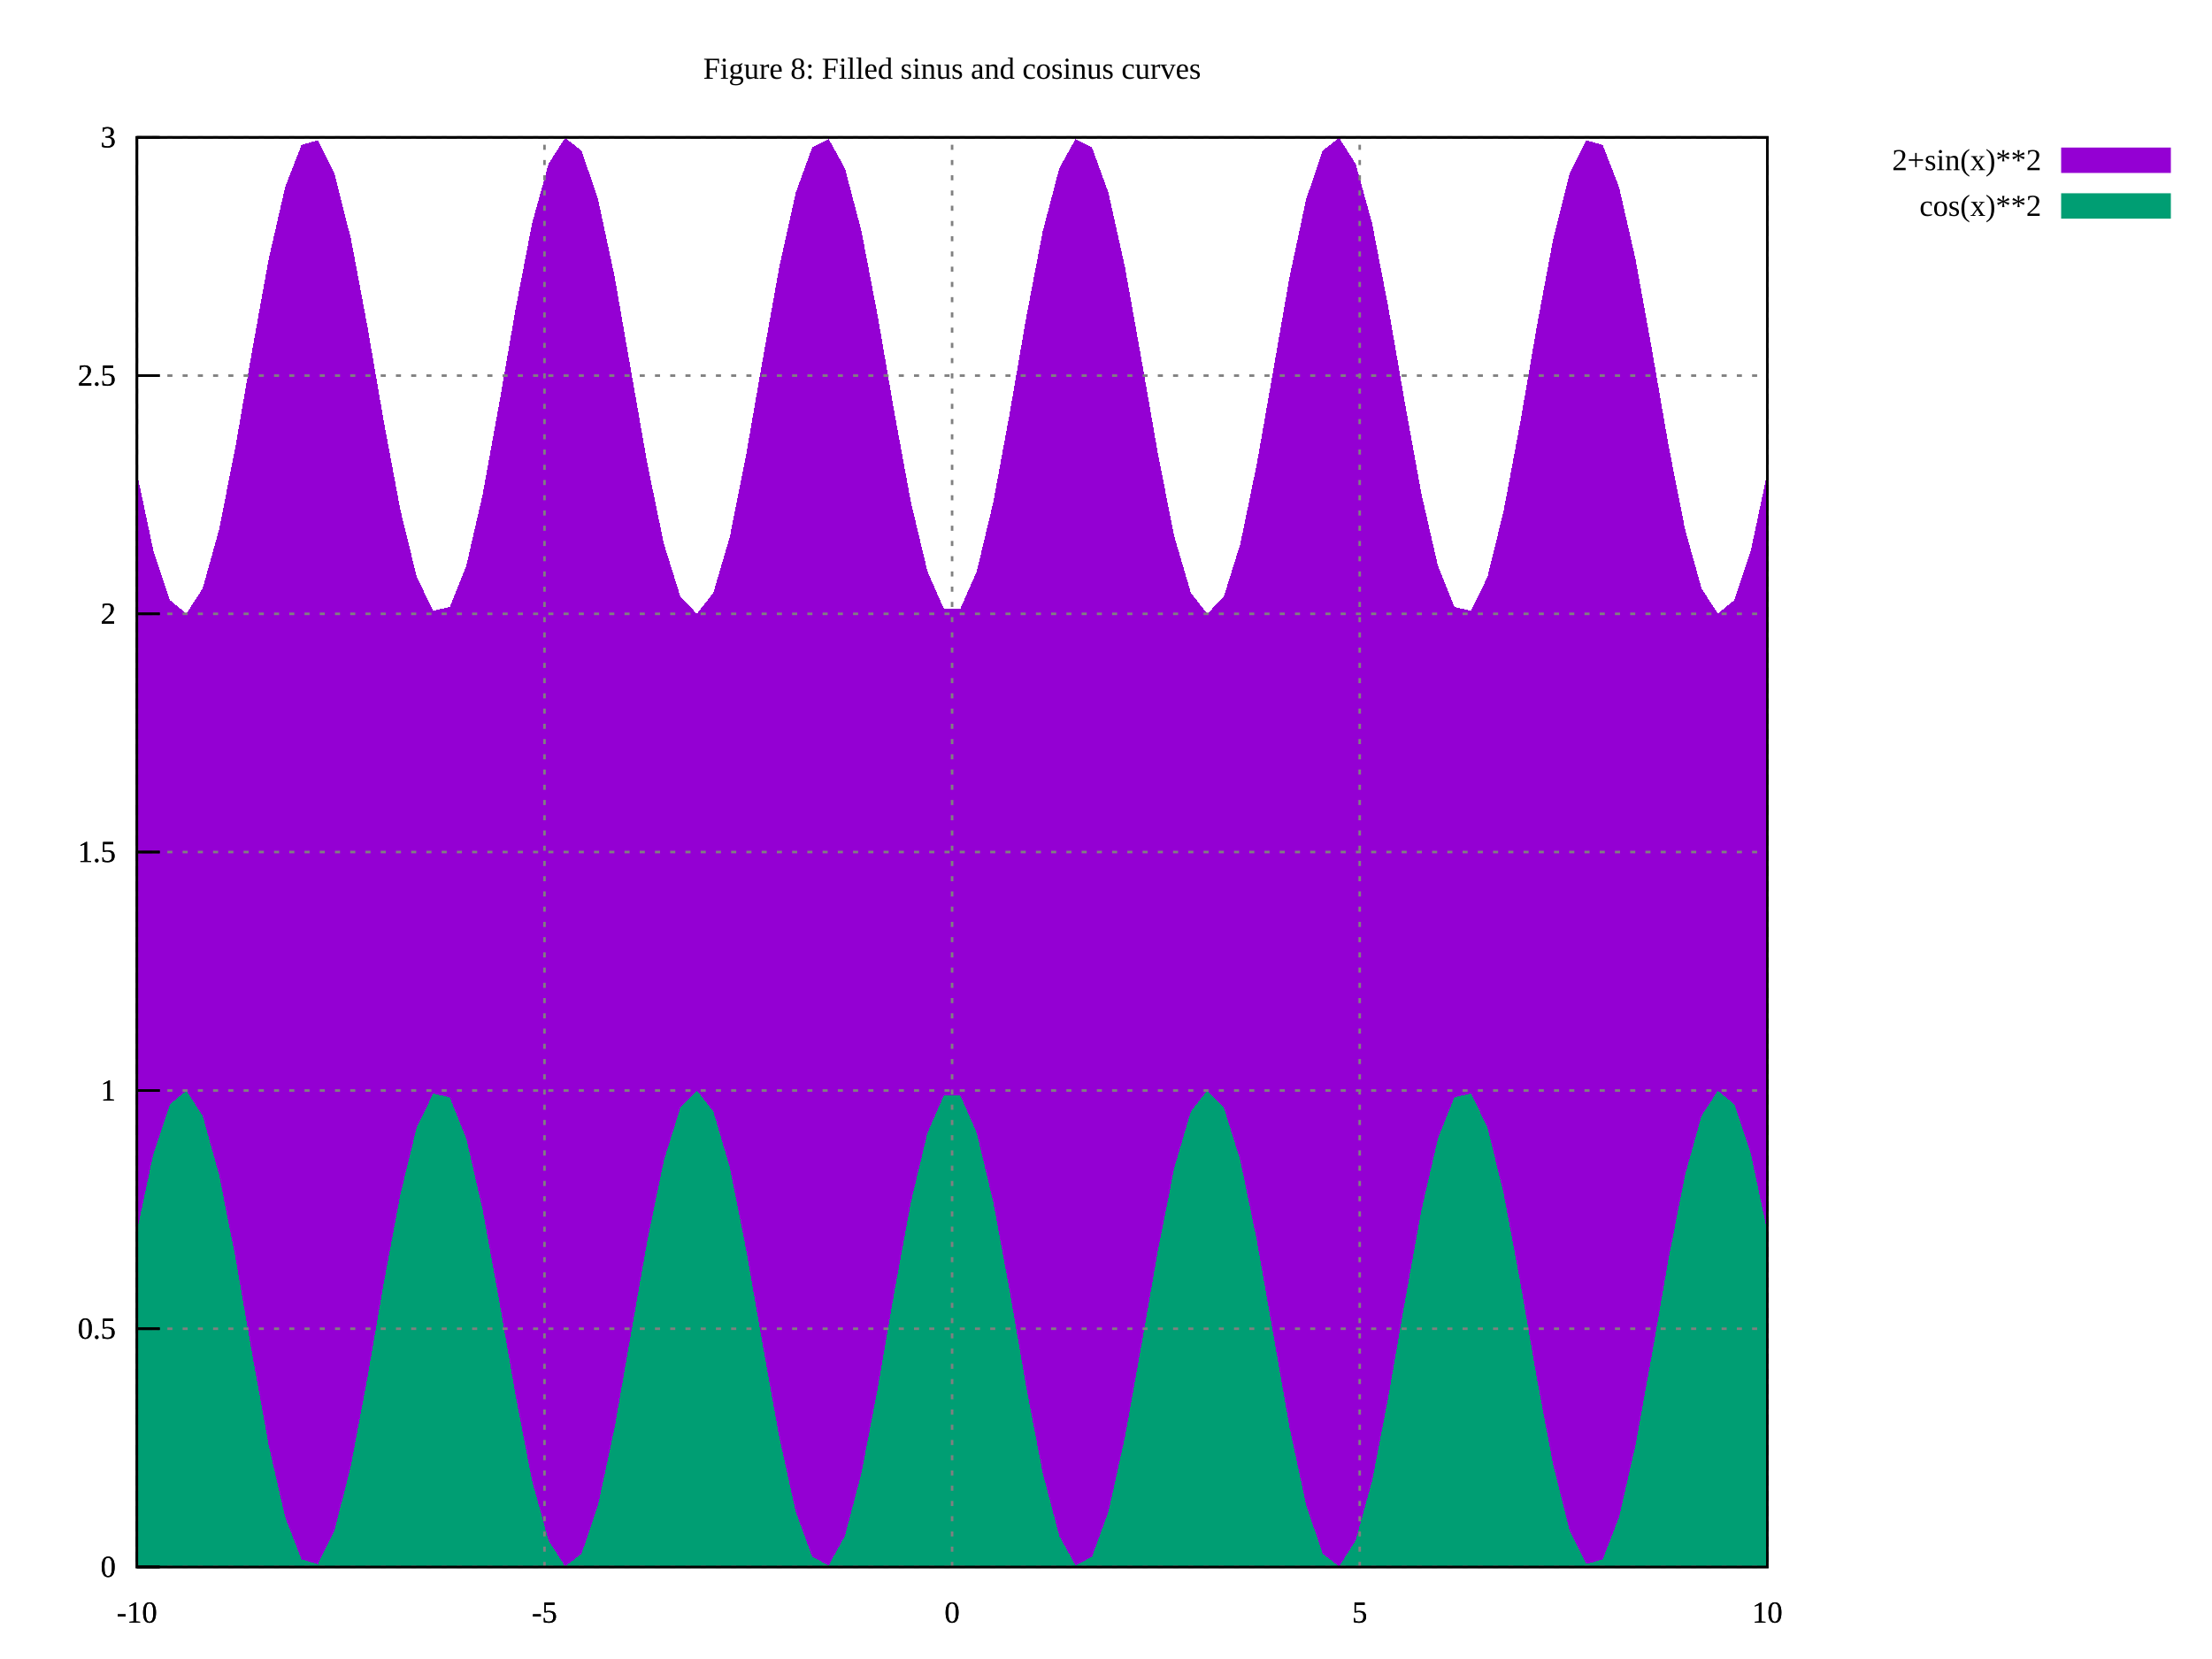
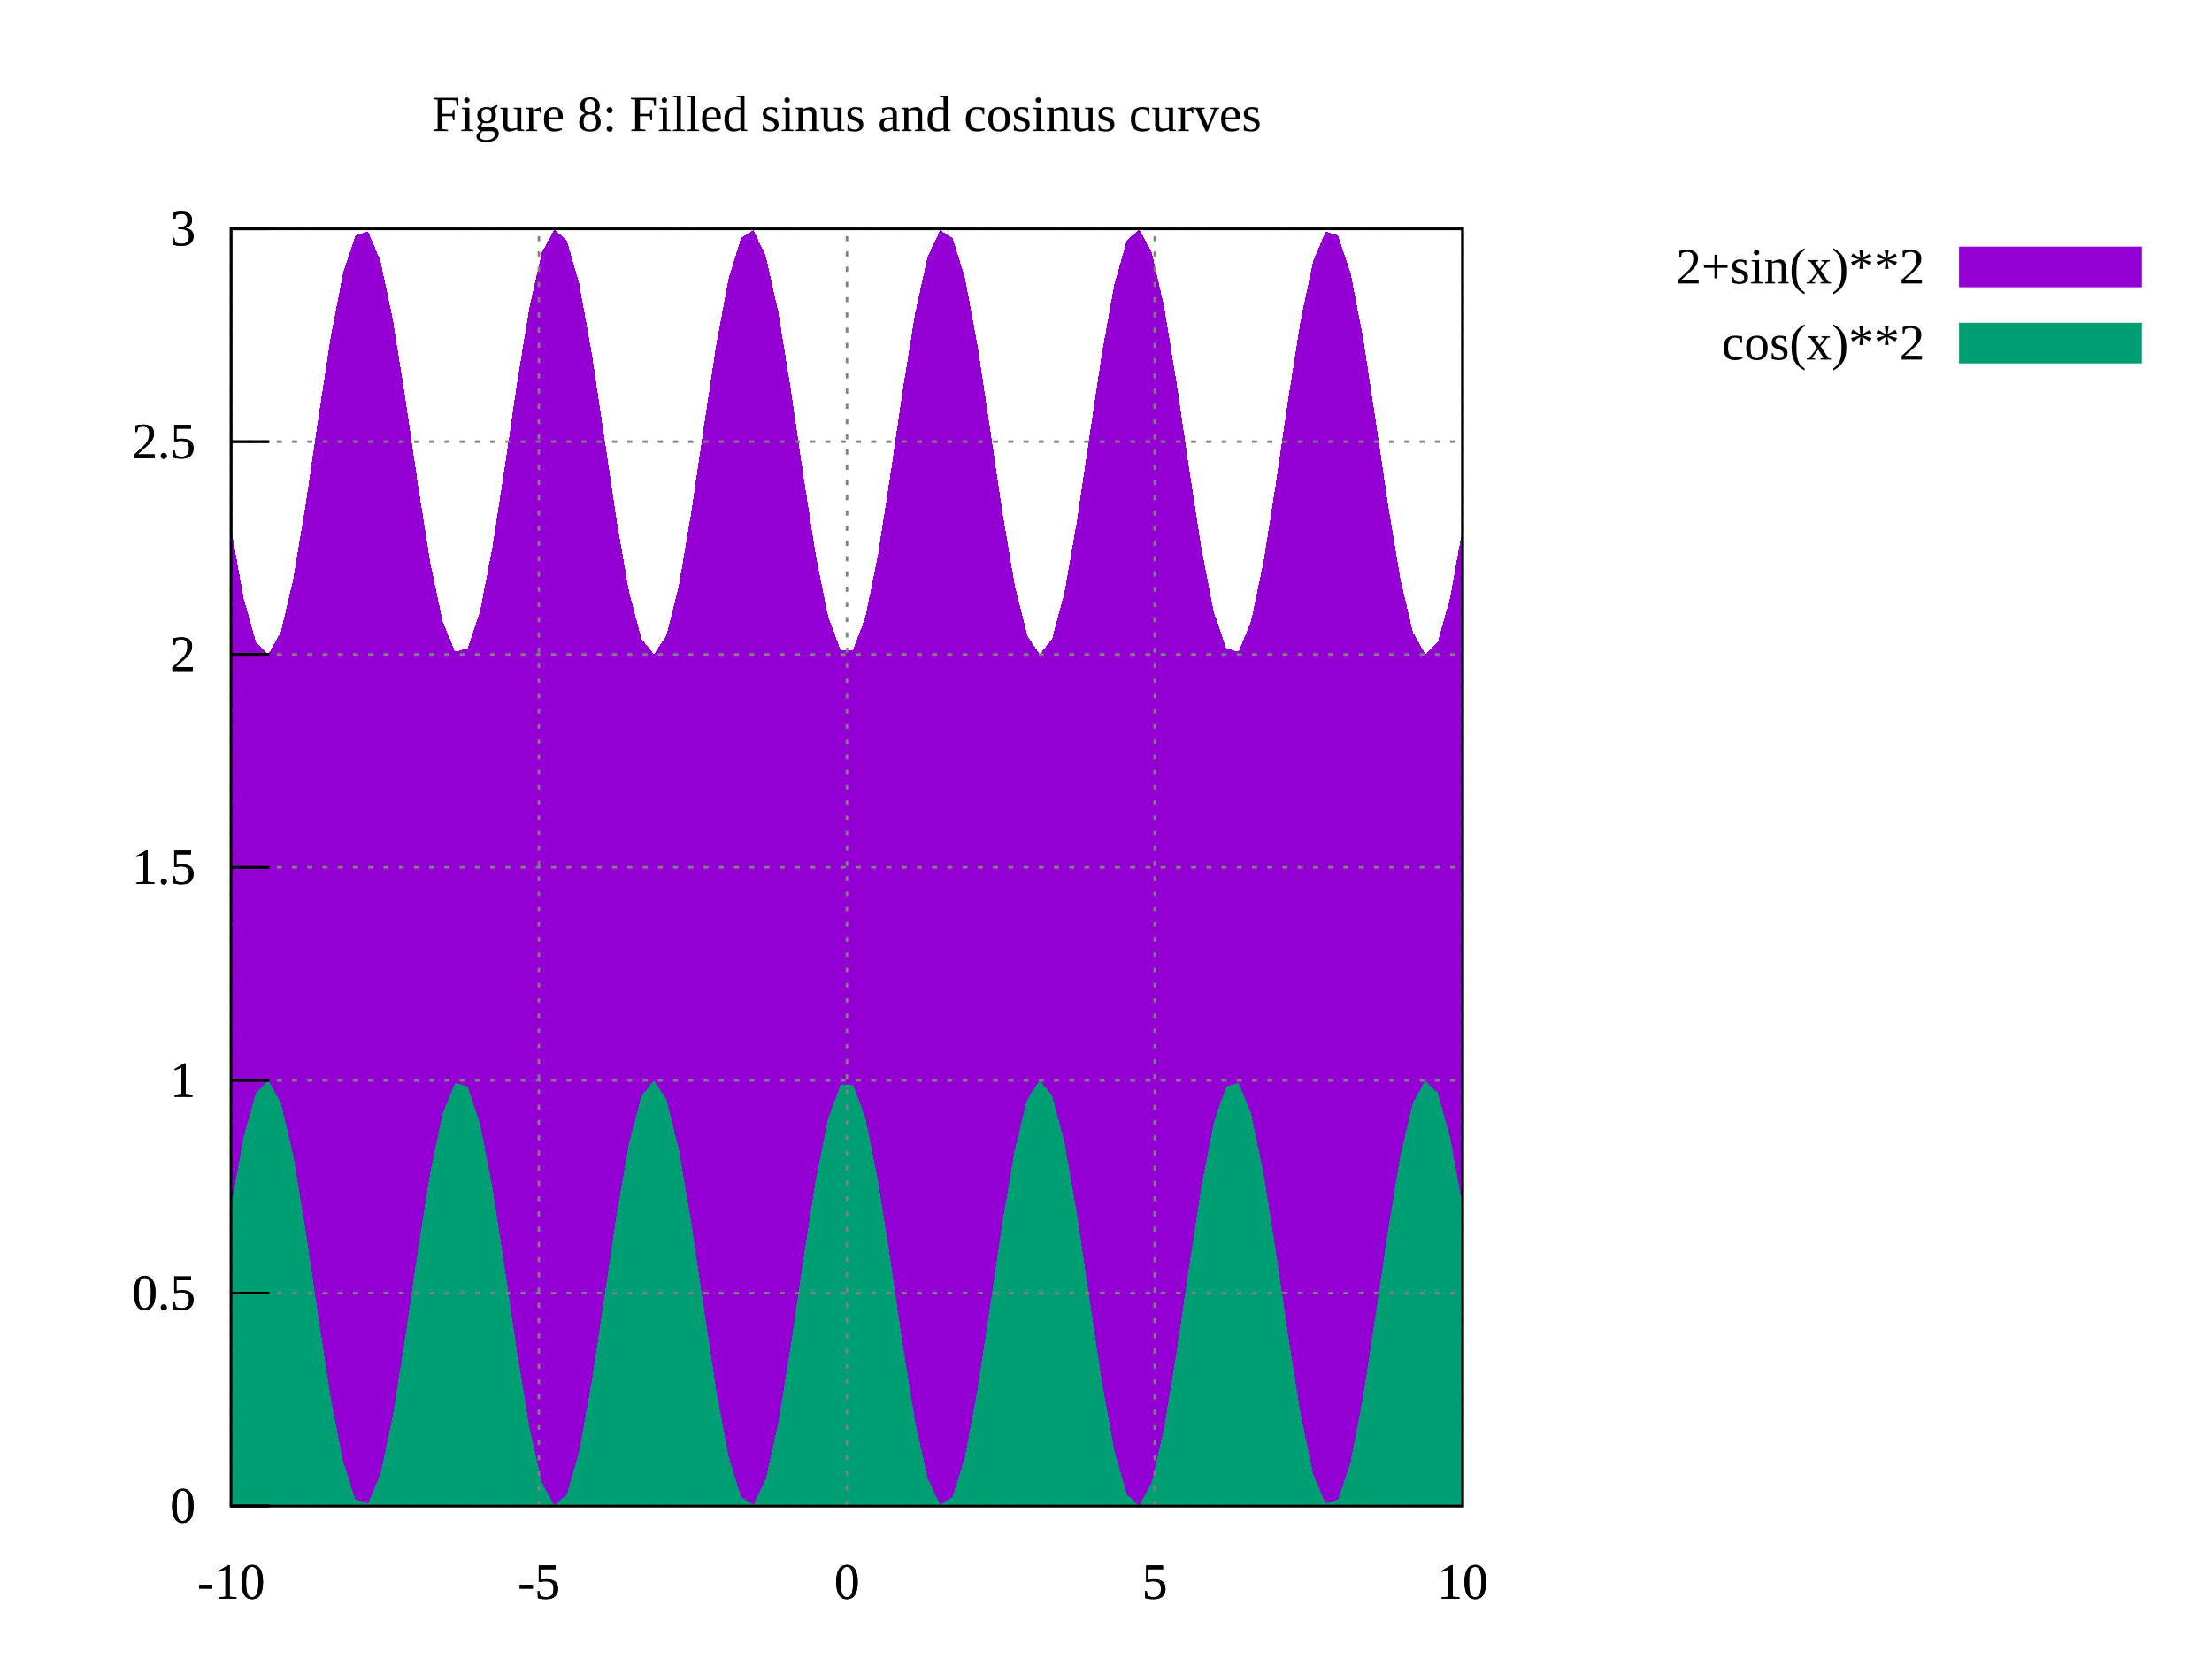
<svg xmlns="http://www.w3.org/2000/svg" xmlns:xlink="http://www.w3.org/1999/xlink" width="871" height="653" viewBox="0 0 871 653">
  <g id="gnuplot_canvas">
    <rect x="0" y="0" width="871" height="653" fill="none" />
    <defs>
      <circle id="gpDot" r="0.5" stroke-width="0.5" />
-       <path id="gpPt0" stroke-width="0.222" stroke="currentColor" d="M-1,0 h2 M0,-1 v2" />
-       <path id="gpPt1" stroke-width="0.222" stroke="currentColor" d="M-1,-1 L1,1 M1,-1 L-1,1" />
-       <path id="gpPt2" stroke-width="0.222" stroke="currentColor" d="M-1,0 L1,0 M0,-1 L0,1 M-1,-1 L1,1 M-1,1 L1,-1" />
-       <rect id="gpPt3" stroke-width="0.222" stroke="currentColor" x="-1" y="-1" width="2" height="2" />
-       <rect id="gpPt4" stroke-width="0.222" stroke="currentColor" fill="currentColor" x="-1" y="-1" width="2" height="2" />
-       <circle id="gpPt5" stroke-width="0.222" stroke="currentColor" cx="0" cy="0" r="1" />
+       <path id="gpPt0" stroke-width="0.133" stroke="currentColor" d="M-1,0 h2 M0,-1 v2" />
+       <path id="gpPt1" stroke-width="0.133" stroke="currentColor" d="M-1,-1 L1,1 M1,-1 L-1,1" />
+       <path id="gpPt2" stroke-width="0.133" stroke="currentColor" d="M-1,0 L1,0 M0,-1 L0,1 M-1,-1 L1,1 M-1,1 L1,-1" />
+       <rect id="gpPt3" stroke-width="0.133" stroke="currentColor" x="-1" y="-1" width="2" height="2" />
+       <rect id="gpPt4" stroke-width="0.133" stroke="currentColor" fill="currentColor" x="-1" y="-1" width="2" height="2" />
+       <circle id="gpPt5" stroke-width="0.133" stroke="currentColor" cx="0" cy="0" r="1" />
      <use xlink:href="#gpPt5" id="gpPt6" fill="currentColor" stroke="none" />
-       <path id="gpPt7" stroke-width="0.222" stroke="currentColor" d="M0,-1.33 L-1.33,0.67 L1.33,0.67 z" />
+       <path id="gpPt7" stroke-width="0.133" stroke="currentColor" d="M0,-1.33 L-1.33,0.67 L1.33,0.67 z" />
      <use xlink:href="#gpPt7" id="gpPt8" fill="currentColor" stroke="none" />
      <use xlink:href="#gpPt7" id="gpPt9" stroke="currentColor" transform="rotate(180)" />
      <use xlink:href="#gpPt9" id="gpPt10" fill="currentColor" stroke="none" />
      <use xlink:href="#gpPt3" id="gpPt11" stroke="currentColor" transform="rotate(45)" />
      <use xlink:href="#gpPt11" id="gpPt12" fill="currentColor" stroke="none" />
-       <path id="gpPt13" stroke-width="0.222" stroke="currentColor" d="M0,1.330 L1.265,0.411 L0.782,-1.067 L-0.782,-1.076 L-1.265,0.411 z" />
+       <path id="gpPt13" stroke-width="0.133" stroke="currentColor" d="M0,1.330 L1.265,0.411 L0.782,-1.067 L-0.782,-1.076 L-1.265,0.411 z" />
      <use xlink:href="#gpPt13" id="gpPt14" fill="currentColor" stroke="none" />
      <filter id="textbox" filterUnits="objectBoundingBox" x="0" y="0" height="1" width="1">
        <feFlood flood-color="white" flood-opacity="1" result="bgnd" />
        <feComposite in="SourceGraphic" in2="bgnd" operator="atop" />
      </filter>
      <filter id="greybox" filterUnits="objectBoundingBox" x="0" y="0" height="1" width="1">
        <feFlood flood-color="lightgrey" flood-opacity="1" result="grey" />
        <feComposite in="SourceGraphic" in2="grey" operator="atop" />
      </filter>
    </defs>
    <g fill="none" color="white" stroke="currentColor" stroke-width="1.00" stroke-linecap="butt" stroke-linejoin="miter">
</g>
    <g fill="none" color="black" stroke="currentColor" stroke-width="1.00" stroke-linecap="butt" stroke-linejoin="miter">
-       <path stroke="black" d="M53.9,54.1 L53.9,617.0 L695.9,617.0 L695.9,54.1 L53.9,54.1 Z  " />
-     </g>
-     <g fill="none" color="black" stroke="currentColor" stroke-width="1.00" stroke-linecap="butt" stroke-linejoin="miter">
-       <g transform="translate(374.9,31.0)" stroke="none" fill="black" font-family="Times New Roman" font-size="12.00" text-anchor="middle">
+       <path stroke="black" d="M91.0,90.1 L91.0,593.0 L575.9,593.0 L575.9,90.1 L91.0,90.1 Z  " />
+     </g>
+     <g fill="none" color="black" stroke="currentColor" stroke-width="1.00" stroke-linecap="butt" stroke-linejoin="miter">
+       <g transform="translate(333.4,51.6)" stroke="none" fill="black" font-family="Times New Roman" font-size="20.00" text-anchor="middle">
        <text>
          <tspan font-family="Times New Roman">Figure 8: Filled sinus and cosinus curves</tspan>
        </text>
      </g>
    </g>
    <g id="gnuplot_plot_1">
      <g fill="none" color="black" stroke="currentColor" stroke-width="1.00" stroke-linecap="butt" stroke-linejoin="miter">
-         <g transform="translate(803.8,67.0)" stroke="none" fill="black" font-family="Times New Roman" font-size="12.00" text-anchor="end">
+         <g transform="translate(757.9,111.6)" stroke="none" fill="black" font-family="Times New Roman" font-size="20.00" text-anchor="end">
          <text>2+sin(x)**2</text>
        </g>
      </g>
      <g fill="none" color="black" stroke="currentColor" stroke-width="1.00" stroke-linecap="butt" stroke-linejoin="miter">
        <g stroke="none" shape-rendering="crispEdges">
-           <polygon fill="rgb(148,   0, 211)" points="812.1,67.6 854.3,67.6 854.3,58.6 812.1,58.6 " />
-         </g>
-         <path stroke="rgb(148,   0, 211)" d="M812.1,67.6 L854.3,67.6 L854.3,58.6 L812.1,58.6 L812.1,67.6 Z  " />
+           <polygon fill="rgb(148,   0, 211)" points="771.9,112.6 842.9,112.6 842.9,97.6 771.9,97.6 " />
+         </g>
+         <path stroke="rgb(148,   0, 211)" d="M771.9,112.6 L842.9,112.6 L842.9,97.6 L771.9,97.6 L771.9,112.6 Z  " />
      </g>
      <g fill="none" color="black" stroke="currentColor" stroke-width="1.00" stroke-linecap="butt" stroke-linejoin="miter">
        <g stroke="none" shape-rendering="crispEdges">
-           <polygon fill="rgb(148,   0, 211)" points="53.9,186.2 60.4,216.8 66.9,236.3 73.4,241.6 79.8,231.7 86.3,208.4 92.8,175.4 99.3,137.9 105.8,102.0 112.3,73.6 118.7,57.1 125.2,55.2 131.7,68.3 138.2,94.1 144.7,128.7 151.2,166.4 157.7,201.0 164.1,227.2 170.6,240.5 177.1,239.0 183.6,222.8 190.1,194.5 196.6,158.7 203.1,121.2 209.5,88.0 216.0,64.5 222.5,54.3 229.0,59.3 235.5,78.5 242.0,108.9 248.4,145.6 254.9,182.6 261.4,214.1 267.9,234.9 274.4,241.7 280.9,233.4 287.4,211.3 293.8,179.0 300.3,141.7 306.8,105.4 313.3,76.0 319.8,58.1 326.3,54.7 332.7,66.3 339.2,91.0 345.7,124.9 352.2,162.6 358.7,197.8 365.2,225.0 371.7,239.8 378.1,239.8 384.6,225.0 391.1,197.8 397.6,162.6 404.1,124.9 410.6,91.0 417.1,66.3 423.5,54.7 430.0,58.1 436.5,76.0 443.0,105.4 449.5,141.7 456.0,179.0 462.4,211.3 468.9,233.4 475.4,241.7 481.9,234.9 488.4,214.1 494.9,182.6 501.4,145.6 507.8,108.9 514.3,78.5 520.8,59.3 527.3,54.3 533.8,64.5 540.3,88.0 546.7,121.2 553.2,158.7 559.7,194.5 566.2,222.8 572.7,239.0 579.2,240.5 585.7,227.2 592.1,201.0 598.6,166.4 605.1,128.7 611.6,94.1 618.1,68.3 624.6,55.2 631.1,57.1 637.5,73.6 644.0,102.0 650.5,137.9 657.0,175.4 663.5,208.4 670.0,231.7 676.4,241.6 682.9,236.3 689.4,216.8 695.9,186.2 695.9,617.0 53.9,617.0 " />
+           <polygon fill="rgb(148,   0, 211)" points="91.0,208.1 95.9,235.4 100.8,252.9 105.7,257.6 110.6,248.8 115.5,228.0 120.4,198.4 125.3,165.0 130.2,132.9 135.1,107.5 140.0,92.7 144.9,91.1 149.8,102.7 154.7,125.9 159.6,156.8 164.5,190.4 169.4,221.4 174.3,244.7 179.2,256.7 184.1,255.3 189.0,240.8 193.9,215.5 198.8,183.6 203.7,150.1 208.6,120.4 213.4,99.3 218.3,90.3 223.2,94.7 228.1,111.9 233.0,139.1 237.9,171.8 242.8,204.9 247.7,233.1 252.6,251.6 257.5,257.7 262.4,250.3 267.3,230.6 272.2,201.7 277.1,168.4 282.0,136.0 286.9,109.6 291.8,93.7 296.7,90.6 301.6,101.0 306.5,123.1 311.4,153.4 316.3,187.0 321.2,218.5 326.1,242.8 331.0,256.0 335.9,256.0 340.8,242.8 345.7,218.5 350.6,187.0 355.5,153.4 360.4,123.1 365.3,101.0 370.2,90.6 375.1,93.7 380.0,109.6 384.9,136.0 389.8,168.4 394.7,201.7 399.6,230.6 404.5,250.3 409.4,257.7 414.3,251.6 419.2,233.1 424.1,204.9 429.0,171.8 433.9,139.1 438.8,111.9 443.7,94.7 448.6,90.3 453.5,99.3 458.3,120.4 463.2,150.1 468.1,183.6 473.0,215.5 477.9,240.8 482.8,255.3 487.7,256.7 492.6,244.7 497.5,221.4 502.4,190.4 507.3,156.8 512.2,125.9 517.1,102.7 522.0,91.1 526.9,92.7 531.8,107.5 536.7,132.9 541.6,165.0 546.5,198.4 551.4,228.0 556.3,248.8 561.2,257.6 566.1,252.9 571.0,235.4 575.9,208.1 575.9,593.0 91.0,593.0 " />
        </g>
      </g>
    </g>
    <g id="gnuplot_plot_2">
      <g fill="none" color="black" stroke="currentColor" stroke-width="1.00" stroke-linecap="butt" stroke-linejoin="miter">
-         <g transform="translate(803.8,85.0)" stroke="none" fill="black" font-family="Times New Roman" font-size="12.00" text-anchor="end">
+         <g transform="translate(757.9,141.6)" stroke="none" fill="black" font-family="Times New Roman" font-size="20.00" text-anchor="end">
          <text>cos(x)**2</text>
        </g>
      </g>
      <g fill="none" color="black" stroke="currentColor" stroke-width="1.00" stroke-linecap="butt" stroke-linejoin="miter">
        <g stroke="none" shape-rendering="crispEdges">
-           <polygon fill="rgb(  0, 158, 115)" points="812.1,85.6 854.3,85.6 854.3,76.6 812.1,76.6 " />
-         </g>
-         <path stroke="rgb(  0, 158, 115)" d="M812.1,85.6 L854.3,85.6 L854.3,76.6 L812.1,76.6 L812.1,85.6 Z  " />
+           <polygon fill="rgb(  0, 158, 115)" points="771.9,142.6 842.9,142.6 842.9,127.6 771.9,127.6 " />
+         </g>
+         <path stroke="rgb(  0, 158, 115)" d="M771.9,142.6 L842.9,142.6 L842.9,127.6 L771.9,127.6 L771.9,142.6 Z  " />
      </g>
      <g fill="none" color="black" stroke="currentColor" stroke-width="1.00" stroke-linecap="butt" stroke-linejoin="miter">
        <g stroke="none" shape-rendering="crispEdges">
-           <polygon fill="rgb(  0, 158, 115)" points="53.9,484.9 60.4,454.3 66.9,434.8 73.4,429.5 79.8,439.4 86.3,462.7 92.8,495.7 99.3,533.2 105.8,569.1 112.3,597.5 118.7,614.0 125.2,615.9 131.7,602.8 138.2,577.0 144.7,542.4 151.2,504.7 157.7,470.1 164.1,443.9 170.6,430.6 177.1,432.1 183.6,448.3 190.1,476.6 196.6,512.4 203.1,549.9 209.5,583.1 216.0,606.6 222.5,616.8 229.0,611.8 235.5,592.6 242.0,562.2 248.4,525.5 254.9,488.5 261.4,457.0 267.9,436.2 274.4,429.4 280.9,437.7 287.4,459.8 293.8,492.1 300.3,529.4 306.8,565.7 313.3,595.1 319.8,613.0 326.3,616.4 332.7,604.8 339.2,580.1 345.7,546.2 352.2,508.5 358.7,473.3 365.2,446.1 371.7,431.3 378.1,431.3 384.6,446.1 391.1,473.3 397.6,508.5 404.1,546.2 410.6,580.1 417.1,604.8 423.5,616.4 430.0,613.0 436.5,595.1 443.0,565.7 449.5,529.4 456.0,492.1 462.4,459.8 468.9,437.7 475.4,429.4 481.9,436.2 488.4,457.0 494.9,488.5 501.4,525.5 507.8,562.2 514.3,592.6 520.8,611.8 527.3,616.8 533.8,606.6 540.3,583.1 546.7,549.9 553.2,512.4 559.7,476.6 566.2,448.3 572.7,432.1 579.2,430.6 585.7,443.9 592.1,470.1 598.6,504.7 605.1,542.4 611.6,577.0 618.1,602.8 624.6,615.9 631.1,614.0 637.5,597.5 644.0,569.1 650.5,533.2 657.0,495.7 663.5,462.7 670.0,439.4 676.4,429.5 682.9,434.8 689.4,454.3 695.9,484.9 695.9,617.0 53.9,617.0 " />
-         </g>
-       </g>
-     </g>
-     <g fill="none" color="black" stroke="currentColor" stroke-width="1.00" stroke-linecap="butt" stroke-linejoin="miter">
- </g>
-     <g fill="none" color="gray" stroke="currentColor" stroke-width="1.00" stroke-linecap="butt" stroke-linejoin="miter">
-       <path stroke="gray" stroke-dasharray="2,4" class="gridline" d="M53.9,617.0 L695.9,617.0  " />
-     </g>
-     <g fill="none" color="black" stroke="currentColor" stroke-width="1.00" stroke-linecap="butt" stroke-linejoin="miter">
-       <path stroke="black" d="M53.9,617.0 L62.9,617.0  " />
-       <g transform="translate(45.6,620.9)" stroke="none" fill="black" font-family="Times New Roman" font-size="12.00" text-anchor="end">
+           <polygon fill="rgb(  0, 158, 115)" points="91.0,475.0 95.9,447.7 100.8,430.2 105.7,425.5 110.6,434.3 115.5,455.1 120.4,484.7 125.3,518.1 130.2,550.2 135.1,575.6 140.0,590.4 144.9,592.0 149.8,580.4 154.7,557.2 159.6,526.3 164.5,492.7 169.4,461.7 174.3,438.4 179.2,426.4 184.1,427.8 189.0,442.3 193.9,467.6 198.8,499.5 203.7,533.0 208.6,562.7 213.4,583.8 218.3,592.8 223.2,588.4 228.1,571.2 233.0,544.0 237.9,511.3 242.8,478.2 247.7,450.0 252.6,431.5 257.5,425.4 262.4,432.8 267.3,452.5 272.2,481.4 277.1,514.7 282.0,547.1 286.9,573.5 291.8,589.4 296.7,592.5 301.6,582.1 306.5,560.0 311.4,529.7 316.3,496.1 321.2,464.6 326.1,440.3 331.0,427.1 335.9,427.1 340.8,440.3 345.7,464.6 350.6,496.1 355.5,529.7 360.4,560.0 365.3,582.1 370.2,592.5 375.1,589.4 380.0,573.5 384.9,547.1 389.8,514.7 394.7,481.4 399.6,452.5 404.5,432.8 409.4,425.4 414.3,431.5 419.2,450.0 424.1,478.2 429.0,511.3 433.9,544.0 438.8,571.2 443.7,588.4 448.6,592.8 453.5,583.8 458.3,562.7 463.2,533.0 468.1,499.5 473.0,467.6 477.9,442.3 482.8,427.8 487.7,426.4 492.6,438.4 497.5,461.7 502.4,492.7 507.3,526.3 512.2,557.2 517.1,580.4 522.0,592.0 526.9,590.4 531.8,575.6 536.7,550.2 541.6,518.1 546.5,484.7 551.4,455.1 556.3,434.3 561.2,425.5 566.1,430.2 571.0,447.7 575.9,475.0 575.9,593.0 91.0,593.0 " />
+         </g>
+       </g>
+     </g>
+     <g fill="none" color="black" stroke="currentColor" stroke-width="1.00" stroke-linecap="butt" stroke-linejoin="miter">
+ </g>
+     <g fill="none" color="gray" stroke="currentColor" stroke-width="1.00" stroke-linecap="butt" stroke-linejoin="miter">
+       <path stroke="gray" stroke-dasharray="2,4" class="gridline" d="M91.0,593.0 L575.9,593.0  " />
+     </g>
+     <g fill="none" color="black" stroke="currentColor" stroke-width="1.00" stroke-linecap="butt" stroke-linejoin="miter">
+       <path stroke="black" d="M91.0,593.0 L106.0,593.0  " />
+       <g transform="translate(77.0,599.5)" stroke="none" fill="black" font-family="Times New Roman" font-size="20.00" text-anchor="end">
        <text>
          <tspan font-family="Times New Roman"> 0</tspan>
        </text>
      </g>
    </g>
    <g fill="none" color="black" stroke="currentColor" stroke-width="1.00" stroke-linecap="butt" stroke-linejoin="miter">
</g>
    <g fill="none" color="gray" stroke="currentColor" stroke-width="1.00" stroke-linecap="butt" stroke-linejoin="miter">
-       <path stroke="gray" stroke-dasharray="2,4" class="gridline" d="M53.9,523.2 L695.9,523.2  " />
-     </g>
-     <g fill="none" color="black" stroke="currentColor" stroke-width="1.00" stroke-linecap="butt" stroke-linejoin="miter">
-       <path stroke="black" d="M53.9,523.2 L62.9,523.2  " />
-       <g transform="translate(45.6,527.1)" stroke="none" fill="black" font-family="Times New Roman" font-size="12.00" text-anchor="end">
+       <path stroke="gray" stroke-dasharray="2,4" class="gridline" d="M91.0,509.2 L575.9,509.2  " />
+     </g>
+     <g fill="none" color="black" stroke="currentColor" stroke-width="1.00" stroke-linecap="butt" stroke-linejoin="miter">
+       <path stroke="black" d="M91.0,509.2 L106.0,509.2  " />
+       <g transform="translate(77.0,515.7)" stroke="none" fill="black" font-family="Times New Roman" font-size="20.00" text-anchor="end">
        <text>
          <tspan font-family="Times New Roman"> 0.5</tspan>
        </text>
      </g>
    </g>
    <g fill="none" color="black" stroke="currentColor" stroke-width="1.00" stroke-linecap="butt" stroke-linejoin="miter">
</g>
    <g fill="none" color="gray" stroke="currentColor" stroke-width="1.00" stroke-linecap="butt" stroke-linejoin="miter">
-       <path stroke="gray" stroke-dasharray="2,4" class="gridline" d="M53.9,429.4 L695.9,429.4  " />
-     </g>
-     <g fill="none" color="black" stroke="currentColor" stroke-width="1.00" stroke-linecap="butt" stroke-linejoin="miter">
-       <path stroke="black" d="M53.9,429.4 L62.9,429.4  " />
-       <g transform="translate(45.6,433.3)" stroke="none" fill="black" font-family="Times New Roman" font-size="12.00" text-anchor="end">
+       <path stroke="gray" stroke-dasharray="2,4" class="gridline" d="M91.0,425.4 L575.9,425.4  " />
+     </g>
+     <g fill="none" color="black" stroke="currentColor" stroke-width="1.00" stroke-linecap="butt" stroke-linejoin="miter">
+       <path stroke="black" d="M91.0,425.4 L106.0,425.4  " />
+       <g transform="translate(77.0,431.9)" stroke="none" fill="black" font-family="Times New Roman" font-size="20.00" text-anchor="end">
        <text>
          <tspan font-family="Times New Roman"> 1</tspan>
        </text>
      </g>
    </g>
    <g fill="none" color="black" stroke="currentColor" stroke-width="1.00" stroke-linecap="butt" stroke-linejoin="miter">
</g>
    <g fill="none" color="gray" stroke="currentColor" stroke-width="1.00" stroke-linecap="butt" stroke-linejoin="miter">
-       <path stroke="gray" stroke-dasharray="2,4" class="gridline" d="M53.9,335.5 L695.9,335.5  " />
-     </g>
-     <g fill="none" color="black" stroke="currentColor" stroke-width="1.00" stroke-linecap="butt" stroke-linejoin="miter">
-       <path stroke="black" d="M53.9,335.5 L62.9,335.5  " />
-       <g transform="translate(45.6,339.4)" stroke="none" fill="black" font-family="Times New Roman" font-size="12.00" text-anchor="end">
+       <path stroke="gray" stroke-dasharray="2,4" class="gridline" d="M91.0,341.5 L575.9,341.5  " />
+     </g>
+     <g fill="none" color="black" stroke="currentColor" stroke-width="1.00" stroke-linecap="butt" stroke-linejoin="miter">
+       <path stroke="black" d="M91.0,341.5 L106.0,341.5  " />
+       <g transform="translate(77.0,348.0)" stroke="none" fill="black" font-family="Times New Roman" font-size="20.00" text-anchor="end">
        <text>
          <tspan font-family="Times New Roman"> 1.5</tspan>
        </text>
      </g>
    </g>
    <g fill="none" color="black" stroke="currentColor" stroke-width="1.00" stroke-linecap="butt" stroke-linejoin="miter">
</g>
    <g fill="none" color="gray" stroke="currentColor" stroke-width="1.00" stroke-linecap="butt" stroke-linejoin="miter">
-       <path stroke="gray" stroke-dasharray="2,4" class="gridline" d="M53.9,241.7 L695.9,241.7  " />
-     </g>
-     <g fill="none" color="black" stroke="currentColor" stroke-width="1.00" stroke-linecap="butt" stroke-linejoin="miter">
-       <path stroke="black" d="M53.9,241.7 L62.9,241.7  " />
-       <g transform="translate(45.6,245.6)" stroke="none" fill="black" font-family="Times New Roman" font-size="12.00" text-anchor="end">
+       <path stroke="gray" stroke-dasharray="2,4" class="gridline" d="M91.0,257.7 L575.9,257.7  " />
+     </g>
+     <g fill="none" color="black" stroke="currentColor" stroke-width="1.00" stroke-linecap="butt" stroke-linejoin="miter">
+       <path stroke="black" d="M91.0,257.7 L106.0,257.7  " />
+       <g transform="translate(77.0,264.2)" stroke="none" fill="black" font-family="Times New Roman" font-size="20.00" text-anchor="end">
        <text>
          <tspan font-family="Times New Roman"> 2</tspan>
        </text>
      </g>
    </g>
    <g fill="none" color="black" stroke="currentColor" stroke-width="1.00" stroke-linecap="butt" stroke-linejoin="miter">
</g>
    <g fill="none" color="gray" stroke="currentColor" stroke-width="1.00" stroke-linecap="butt" stroke-linejoin="miter">
-       <path stroke="gray" stroke-dasharray="2,4" class="gridline" d="M53.9,147.9 L695.9,147.9  " />
-     </g>
-     <g fill="none" color="black" stroke="currentColor" stroke-width="1.00" stroke-linecap="butt" stroke-linejoin="miter">
-       <path stroke="black" d="M53.9,147.9 L62.9,147.9  " />
-       <g transform="translate(45.6,151.8)" stroke="none" fill="black" font-family="Times New Roman" font-size="12.00" text-anchor="end">
+       <path stroke="gray" stroke-dasharray="2,4" class="gridline" d="M91.0,173.9 L575.9,173.9  " />
+     </g>
+     <g fill="none" color="black" stroke="currentColor" stroke-width="1.00" stroke-linecap="butt" stroke-linejoin="miter">
+       <path stroke="black" d="M91.0,173.9 L106.0,173.9  " />
+       <g transform="translate(77.0,180.4)" stroke="none" fill="black" font-family="Times New Roman" font-size="20.00" text-anchor="end">
        <text>
          <tspan font-family="Times New Roman"> 2.5</tspan>
        </text>
      </g>
    </g>
    <g fill="none" color="black" stroke="currentColor" stroke-width="1.00" stroke-linecap="butt" stroke-linejoin="miter">
</g>
    <g fill="none" color="gray" stroke="currentColor" stroke-width="1.00" stroke-linecap="butt" stroke-linejoin="miter">
-       <path stroke="gray" stroke-dasharray="2,4" class="gridline" d="M53.9,54.1 L695.9,54.1  " />
-     </g>
-     <g fill="none" color="black" stroke="currentColor" stroke-width="1.00" stroke-linecap="butt" stroke-linejoin="miter">
-       <path stroke="black" d="M53.9,54.1 L62.9,54.1  " />
-       <g transform="translate(45.6,58.0)" stroke="none" fill="black" font-family="Times New Roman" font-size="12.00" text-anchor="end">
+       <path stroke="gray" stroke-dasharray="2,4" class="gridline" d="M91.0,90.1 L575.9,90.1  " />
+     </g>
+     <g fill="none" color="black" stroke="currentColor" stroke-width="1.00" stroke-linecap="butt" stroke-linejoin="miter">
+       <path stroke="black" d="M91.0,90.1 L106.0,90.1  " />
+       <g transform="translate(77.0,96.6)" stroke="none" fill="black" font-family="Times New Roman" font-size="20.00" text-anchor="end">
        <text>
          <tspan font-family="Times New Roman"> 3</tspan>
        </text>
      </g>
    </g>
    <g fill="none" color="black" stroke="currentColor" stroke-width="1.00" stroke-linecap="butt" stroke-linejoin="miter">
</g>
    <g fill="none" color="gray" stroke="currentColor" stroke-width="1.00" stroke-linecap="butt" stroke-linejoin="miter">
-       <path stroke="gray" stroke-dasharray="2,4" class="gridline" d="M53.9,617.0 L53.9,54.1  " />
-     </g>
-     <g fill="none" color="black" stroke="currentColor" stroke-width="1.00" stroke-linecap="butt" stroke-linejoin="miter">
-       <path stroke="black" d="M53.9,617.0 M53.9,54.1  " />
-       <g transform="translate(53.9,638.9)" stroke="none" fill="black" font-family="Times New Roman" font-size="12.00" text-anchor="middle">
+       <path stroke="gray" stroke-dasharray="2,4" class="gridline" d="M91.0,593.0 L91.0,90.1  " />
+     </g>
+     <g fill="none" color="black" stroke="currentColor" stroke-width="1.00" stroke-linecap="butt" stroke-linejoin="miter">
+       <path stroke="black" d="M91.0,593.0 M91.0,90.1  " />
+       <g transform="translate(91.0,629.5)" stroke="none" fill="black" font-family="Times New Roman" font-size="20.00" text-anchor="middle">
        <text>
          <tspan font-family="Times New Roman">-10</tspan>
        </text>
      </g>
    </g>
    <g fill="none" color="black" stroke="currentColor" stroke-width="1.00" stroke-linecap="butt" stroke-linejoin="miter">
</g>
    <g fill="none" color="gray" stroke="currentColor" stroke-width="1.00" stroke-linecap="butt" stroke-linejoin="miter">
-       <path stroke="gray" stroke-dasharray="2,4" class="gridline" d="M214.4,617.0 L214.4,54.1  " />
-     </g>
-     <g fill="none" color="black" stroke="currentColor" stroke-width="1.00" stroke-linecap="butt" stroke-linejoin="miter">
-       <path stroke="black" d="M214.4,617.0 M214.4,54.1  " />
-       <g transform="translate(214.4,638.9)" stroke="none" fill="black" font-family="Times New Roman" font-size="12.00" text-anchor="middle">
+       <path stroke="gray" stroke-dasharray="2,4" class="gridline" d="M212.2,593.0 L212.2,90.1  " />
+     </g>
+     <g fill="none" color="black" stroke="currentColor" stroke-width="1.00" stroke-linecap="butt" stroke-linejoin="miter">
+       <path stroke="black" d="M212.2,593.0 M212.2,90.1  " />
+       <g transform="translate(212.2,629.5)" stroke="none" fill="black" font-family="Times New Roman" font-size="20.00" text-anchor="middle">
        <text>
          <tspan font-family="Times New Roman">-5</tspan>
        </text>
      </g>
    </g>
    <g fill="none" color="black" stroke="currentColor" stroke-width="1.00" stroke-linecap="butt" stroke-linejoin="miter">
</g>
    <g fill="none" color="gray" stroke="currentColor" stroke-width="1.00" stroke-linecap="butt" stroke-linejoin="miter">
-       <path stroke="gray" stroke-dasharray="2,4" class="gridline" d="M374.9,617.0 L374.9,54.1  " />
-     </g>
-     <g fill="none" color="black" stroke="currentColor" stroke-width="1.00" stroke-linecap="butt" stroke-linejoin="miter">
-       <path stroke="black" d="M374.9,617.0 M374.9,54.1  " />
-       <g transform="translate(374.9,638.9)" stroke="none" fill="black" font-family="Times New Roman" font-size="12.00" text-anchor="middle">
+       <path stroke="gray" stroke-dasharray="2,4" class="gridline" d="M333.5,593.0 L333.5,90.1  " />
+     </g>
+     <g fill="none" color="black" stroke="currentColor" stroke-width="1.00" stroke-linecap="butt" stroke-linejoin="miter">
+       <path stroke="black" d="M333.5,593.0 M333.5,90.1  " />
+       <g transform="translate(333.5,629.5)" stroke="none" fill="black" font-family="Times New Roman" font-size="20.00" text-anchor="middle">
        <text>
          <tspan font-family="Times New Roman"> 0</tspan>
        </text>
      </g>
    </g>
    <g fill="none" color="black" stroke="currentColor" stroke-width="1.00" stroke-linecap="butt" stroke-linejoin="miter">
</g>
    <g fill="none" color="gray" stroke="currentColor" stroke-width="1.00" stroke-linecap="butt" stroke-linejoin="miter">
-       <path stroke="gray" stroke-dasharray="2,4" class="gridline" d="M535.4,617.0 L535.4,54.1  " />
-     </g>
-     <g fill="none" color="black" stroke="currentColor" stroke-width="1.00" stroke-linecap="butt" stroke-linejoin="miter">
-       <path stroke="black" d="M535.4,617.0 M535.4,54.1  " />
-       <g transform="translate(535.4,638.9)" stroke="none" fill="black" font-family="Times New Roman" font-size="12.00" text-anchor="middle">
+       <path stroke="gray" stroke-dasharray="2,4" class="gridline" d="M454.7,593.0 L454.7,90.1  " />
+     </g>
+     <g fill="none" color="black" stroke="currentColor" stroke-width="1.00" stroke-linecap="butt" stroke-linejoin="miter">
+       <path stroke="black" d="M454.7,593.0 M454.7,90.1  " />
+       <g transform="translate(454.7,629.5)" stroke="none" fill="black" font-family="Times New Roman" font-size="20.00" text-anchor="middle">
        <text>
          <tspan font-family="Times New Roman"> 5</tspan>
        </text>
      </g>
    </g>
    <g fill="none" color="black" stroke="currentColor" stroke-width="1.00" stroke-linecap="butt" stroke-linejoin="miter">
</g>
    <g fill="none" color="gray" stroke="currentColor" stroke-width="1.00" stroke-linecap="butt" stroke-linejoin="miter">
-       <path stroke="gray" stroke-dasharray="2,4" class="gridline" d="M695.9,617.0 L695.9,54.1  " />
-     </g>
-     <g fill="none" color="black" stroke="currentColor" stroke-width="1.00" stroke-linecap="butt" stroke-linejoin="miter">
-       <path stroke="black" d="M695.9,617.0 M695.9,54.1  " />
-       <g transform="translate(695.9,638.9)" stroke="none" fill="black" font-family="Times New Roman" font-size="12.00" text-anchor="middle">
+       <path stroke="gray" stroke-dasharray="2,4" class="gridline" d="M575.9,593.0 L575.9,90.1  " />
+     </g>
+     <g fill="none" color="black" stroke="currentColor" stroke-width="1.00" stroke-linecap="butt" stroke-linejoin="miter">
+       <path stroke="black" d="M575.9,593.0 M575.9,90.1  " />
+       <g transform="translate(575.9,629.5)" stroke="none" fill="black" font-family="Times New Roman" font-size="20.00" text-anchor="middle">
        <text>
          <tspan font-family="Times New Roman"> 10</tspan>
        </text>
      </g>
    </g>
    <g fill="none" color="black" stroke="currentColor" stroke-width="1.00" stroke-linecap="butt" stroke-linejoin="miter">
</g>
    <g fill="none" color="black" stroke="currentColor" stroke-width="1.00" stroke-linecap="butt" stroke-linejoin="miter">
-       <path stroke="black" d="M53.9,617.0 L62.9,617.0  " />
-       <g transform="translate(45.6,620.9)" stroke="none" fill="black" font-family="Times New Roman" font-size="12.00" text-anchor="end">
+       <path stroke="black" d="M91.0,593.0 L106.0,593.0  " />
+       <g transform="translate(77.0,599.5)" stroke="none" fill="black" font-family="Times New Roman" font-size="20.00" text-anchor="end">
        <text>
          <tspan font-family="Times New Roman"> 0</tspan>
        </text>
      </g>
    </g>
    <g fill="none" color="black" stroke="currentColor" stroke-width="1.00" stroke-linecap="butt" stroke-linejoin="miter">
-       <path stroke="black" d="M53.9,523.2 L62.9,523.2  " />
-       <g transform="translate(45.6,527.1)" stroke="none" fill="black" font-family="Times New Roman" font-size="12.00" text-anchor="end">
+       <path stroke="black" d="M91.0,509.2 L106.0,509.2  " />
+       <g transform="translate(77.0,515.7)" stroke="none" fill="black" font-family="Times New Roman" font-size="20.00" text-anchor="end">
        <text>
          <tspan font-family="Times New Roman"> 0.5</tspan>
        </text>
      </g>
    </g>
    <g fill="none" color="black" stroke="currentColor" stroke-width="1.00" stroke-linecap="butt" stroke-linejoin="miter">
-       <path stroke="black" d="M53.9,429.4 L62.9,429.4  " />
-       <g transform="translate(45.6,433.3)" stroke="none" fill="black" font-family="Times New Roman" font-size="12.00" text-anchor="end">
+       <path stroke="black" d="M91.0,425.4 L106.0,425.4  " />
+       <g transform="translate(77.0,431.9)" stroke="none" fill="black" font-family="Times New Roman" font-size="20.00" text-anchor="end">
        <text>
          <tspan font-family="Times New Roman"> 1</tspan>
        </text>
      </g>
    </g>
    <g fill="none" color="black" stroke="currentColor" stroke-width="1.00" stroke-linecap="butt" stroke-linejoin="miter">
-       <path stroke="black" d="M53.9,335.5 L62.9,335.5  " />
-       <g transform="translate(45.6,339.4)" stroke="none" fill="black" font-family="Times New Roman" font-size="12.00" text-anchor="end">
+       <path stroke="black" d="M91.0,341.5 L106.0,341.5  " />
+       <g transform="translate(77.0,348.0)" stroke="none" fill="black" font-family="Times New Roman" font-size="20.00" text-anchor="end">
        <text>
          <tspan font-family="Times New Roman"> 1.5</tspan>
        </text>
      </g>
    </g>
    <g fill="none" color="black" stroke="currentColor" stroke-width="1.00" stroke-linecap="butt" stroke-linejoin="miter">
-       <path stroke="black" d="M53.9,241.7 L62.9,241.7  " />
-       <g transform="translate(45.6,245.6)" stroke="none" fill="black" font-family="Times New Roman" font-size="12.00" text-anchor="end">
+       <path stroke="black" d="M91.0,257.7 L106.0,257.7  " />
+       <g transform="translate(77.0,264.2)" stroke="none" fill="black" font-family="Times New Roman" font-size="20.00" text-anchor="end">
        <text>
          <tspan font-family="Times New Roman"> 2</tspan>
        </text>
      </g>
    </g>
    <g fill="none" color="black" stroke="currentColor" stroke-width="1.00" stroke-linecap="butt" stroke-linejoin="miter">
-       <path stroke="black" d="M53.9,147.9 L62.9,147.9  " />
-       <g transform="translate(45.6,151.8)" stroke="none" fill="black" font-family="Times New Roman" font-size="12.00" text-anchor="end">
+       <path stroke="black" d="M91.0,173.9 L106.0,173.9  " />
+       <g transform="translate(77.0,180.4)" stroke="none" fill="black" font-family="Times New Roman" font-size="20.00" text-anchor="end">
        <text>
          <tspan font-family="Times New Roman"> 2.5</tspan>
        </text>
      </g>
    </g>
    <g fill="none" color="black" stroke="currentColor" stroke-width="1.00" stroke-linecap="butt" stroke-linejoin="miter">
-       <path stroke="black" d="M53.9,54.1 L62.9,54.1  " />
-       <g transform="translate(45.6,58.0)" stroke="none" fill="black" font-family="Times New Roman" font-size="12.00" text-anchor="end">
+       <path stroke="black" d="M91.0,90.1 L106.0,90.1  " />
+       <g transform="translate(77.0,96.6)" stroke="none" fill="black" font-family="Times New Roman" font-size="20.00" text-anchor="end">
        <text>
          <tspan font-family="Times New Roman"> 3</tspan>
        </text>
      </g>
    </g>
    <g fill="none" color="black" stroke="currentColor" stroke-width="1.00" stroke-linecap="butt" stroke-linejoin="miter">
-       <path stroke="black" d="M53.9,617.0 M53.9,54.1  " />
-       <g transform="translate(53.9,638.9)" stroke="none" fill="black" font-family="Times New Roman" font-size="12.00" text-anchor="middle">
+       <path stroke="black" d="M91.0,593.0 M91.0,90.1  " />
+       <g transform="translate(91.0,629.5)" stroke="none" fill="black" font-family="Times New Roman" font-size="20.00" text-anchor="middle">
        <text>
          <tspan font-family="Times New Roman">-10</tspan>
        </text>
      </g>
    </g>
    <g fill="none" color="black" stroke="currentColor" stroke-width="1.00" stroke-linecap="butt" stroke-linejoin="miter">
-       <path stroke="black" d="M214.4,617.0 M214.4,54.1  " />
-       <g transform="translate(214.4,638.9)" stroke="none" fill="black" font-family="Times New Roman" font-size="12.00" text-anchor="middle">
+       <path stroke="black" d="M212.2,593.0 M212.2,90.1  " />
+       <g transform="translate(212.2,629.5)" stroke="none" fill="black" font-family="Times New Roman" font-size="20.00" text-anchor="middle">
        <text>
          <tspan font-family="Times New Roman">-5</tspan>
        </text>
      </g>
    </g>
    <g fill="none" color="black" stroke="currentColor" stroke-width="1.00" stroke-linecap="butt" stroke-linejoin="miter">
-       <path stroke="black" d="M374.9,617.0 M374.9,54.1  " />
-       <g transform="translate(374.9,638.9)" stroke="none" fill="black" font-family="Times New Roman" font-size="12.00" text-anchor="middle">
+       <path stroke="black" d="M333.5,593.0 M333.5,90.1  " />
+       <g transform="translate(333.5,629.5)" stroke="none" fill="black" font-family="Times New Roman" font-size="20.00" text-anchor="middle">
        <text>
          <tspan font-family="Times New Roman"> 0</tspan>
        </text>
      </g>
    </g>
    <g fill="none" color="black" stroke="currentColor" stroke-width="1.00" stroke-linecap="butt" stroke-linejoin="miter">
-       <path stroke="black" d="M535.4,617.0 M535.4,54.1  " />
-       <g transform="translate(535.4,638.9)" stroke="none" fill="black" font-family="Times New Roman" font-size="12.00" text-anchor="middle">
+       <path stroke="black" d="M454.7,593.0 M454.7,90.1  " />
+       <g transform="translate(454.7,629.5)" stroke="none" fill="black" font-family="Times New Roman" font-size="20.00" text-anchor="middle">
        <text>
          <tspan font-family="Times New Roman"> 5</tspan>
        </text>
      </g>
    </g>
    <g fill="none" color="black" stroke="currentColor" stroke-width="1.00" stroke-linecap="butt" stroke-linejoin="miter">
-       <path stroke="black" d="M695.9,617.0 M695.9,54.1  " />
-       <g transform="translate(695.9,638.9)" stroke="none" fill="black" font-family="Times New Roman" font-size="12.00" text-anchor="middle">
+       <path stroke="black" d="M575.9,593.0 M575.9,90.1  " />
+       <g transform="translate(575.9,629.5)" stroke="none" fill="black" font-family="Times New Roman" font-size="20.00" text-anchor="middle">
        <text>
          <tspan font-family="Times New Roman"> 10</tspan>
        </text>
      </g>
    </g>
    <g fill="none" color="black" stroke="currentColor" stroke-width="1.00" stroke-linecap="butt" stroke-linejoin="miter">
</g>
    <g fill="none" color="black" stroke="black" stroke-width="2.00" stroke-linecap="butt" stroke-linejoin="miter">
</g>
    <g fill="none" color="black" stroke="currentColor" stroke-width="2.00" stroke-linecap="butt" stroke-linejoin="miter">
</g>
    <g fill="none" color="black" stroke="black" stroke-width="1.00" stroke-linecap="butt" stroke-linejoin="miter">
</g>
    <g fill="none" color="black" stroke="currentColor" stroke-width="1.00" stroke-linecap="butt" stroke-linejoin="miter">
-       <path stroke="black" d="M53.9,54.1 L53.9,617.0 L695.9,617.0 L695.9,54.1 L53.9,54.1 Z  " />
+       <path stroke="black" d="M91.0,90.1 L91.0,593.0 L575.9,593.0 L575.9,90.1 L91.0,90.1 Z  " />
    </g>
    <g fill="none" color="black" stroke="currentColor" stroke-width="1.00" stroke-linecap="butt" stroke-linejoin="miter">
</g>
  </g>
</svg>
